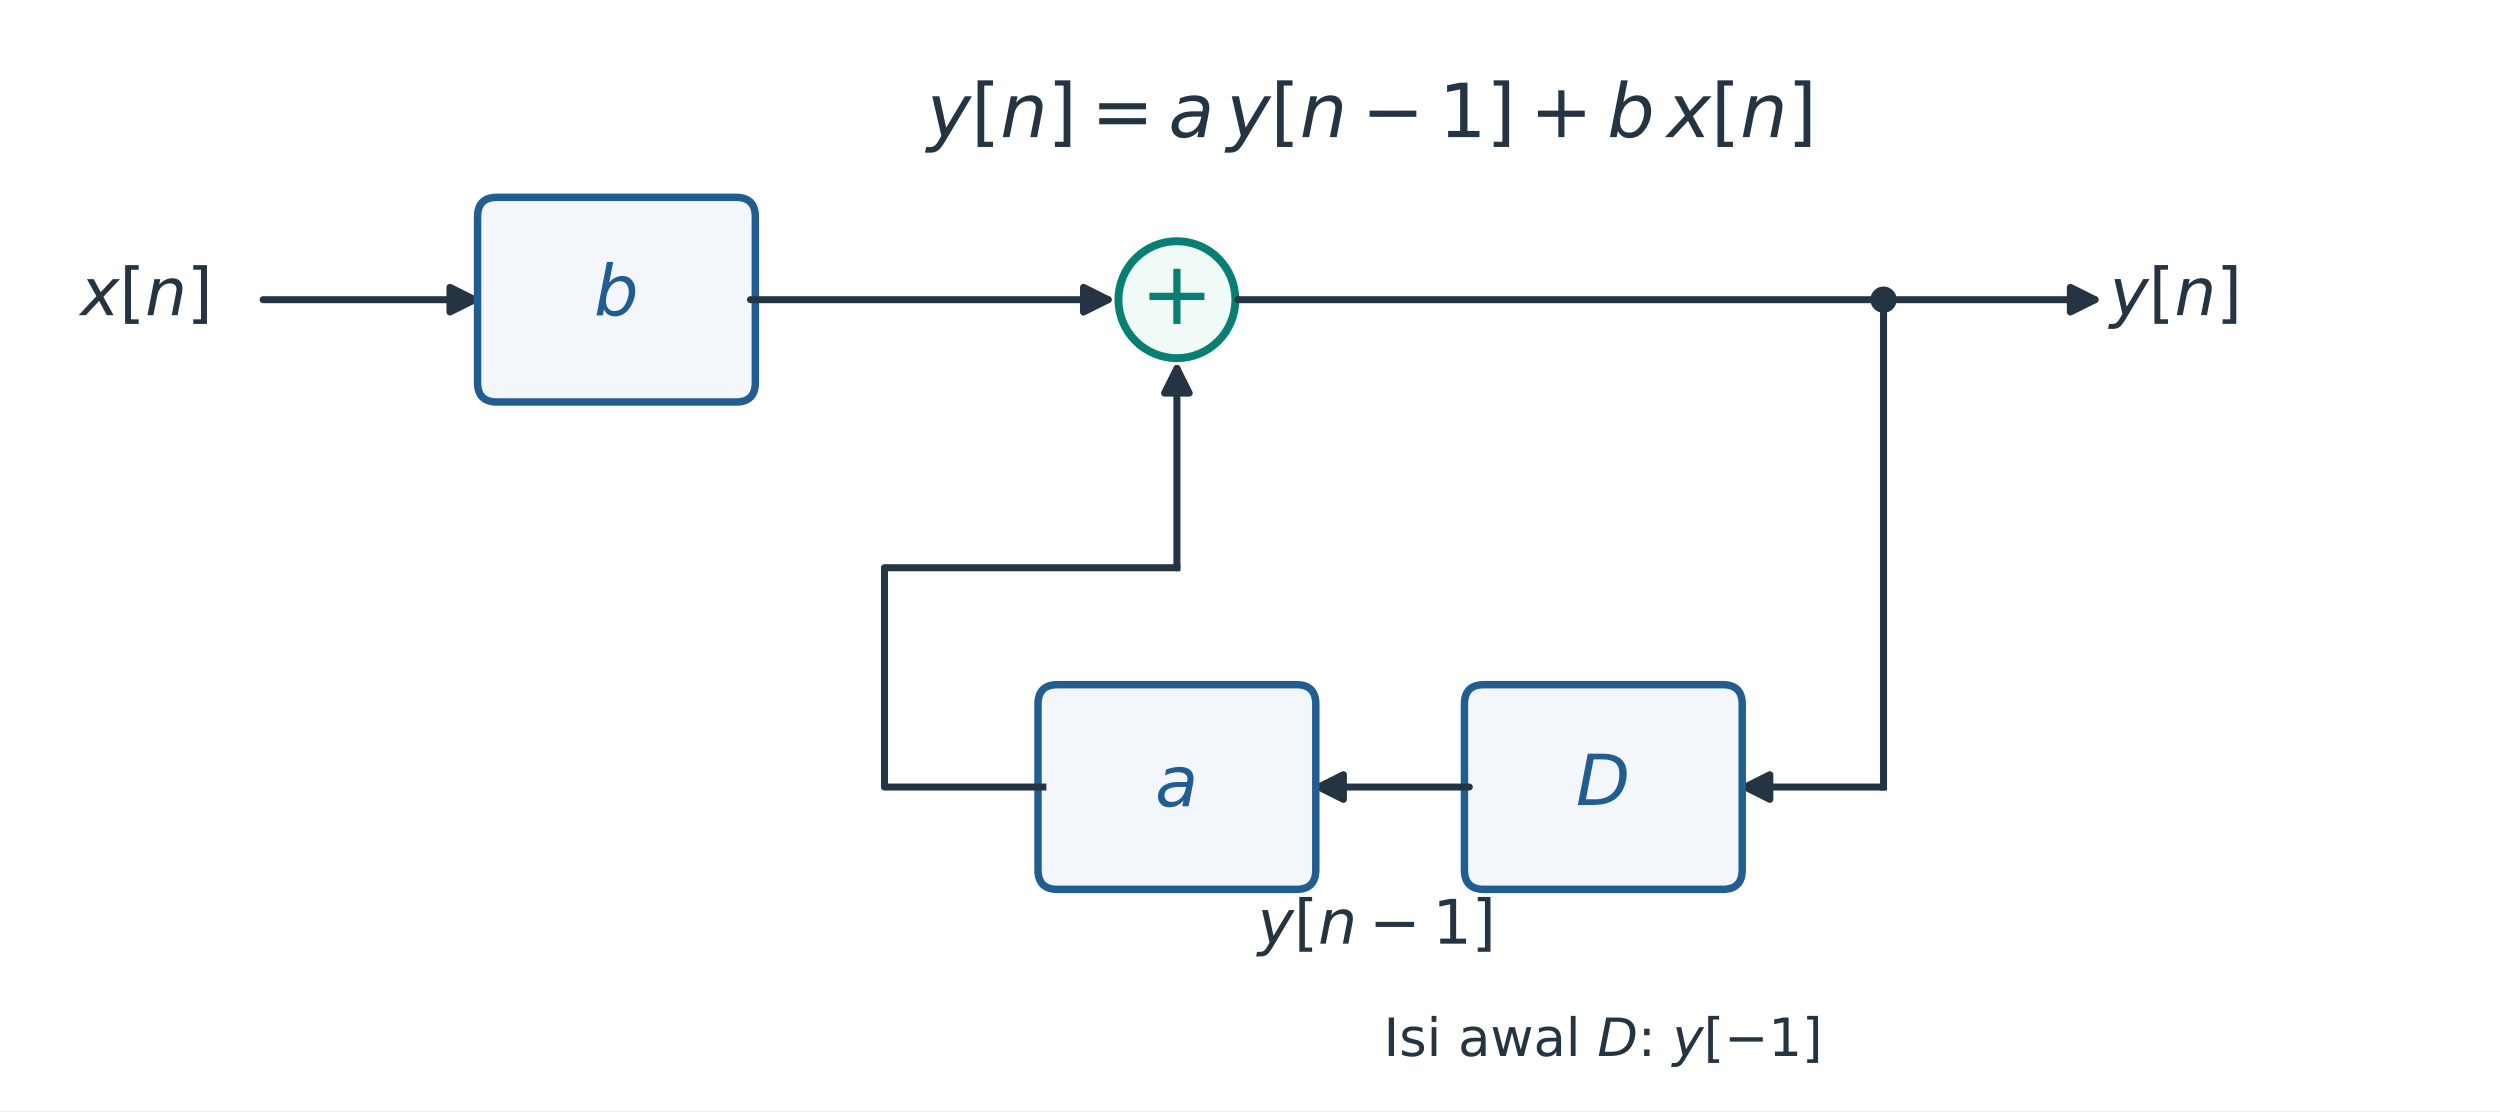
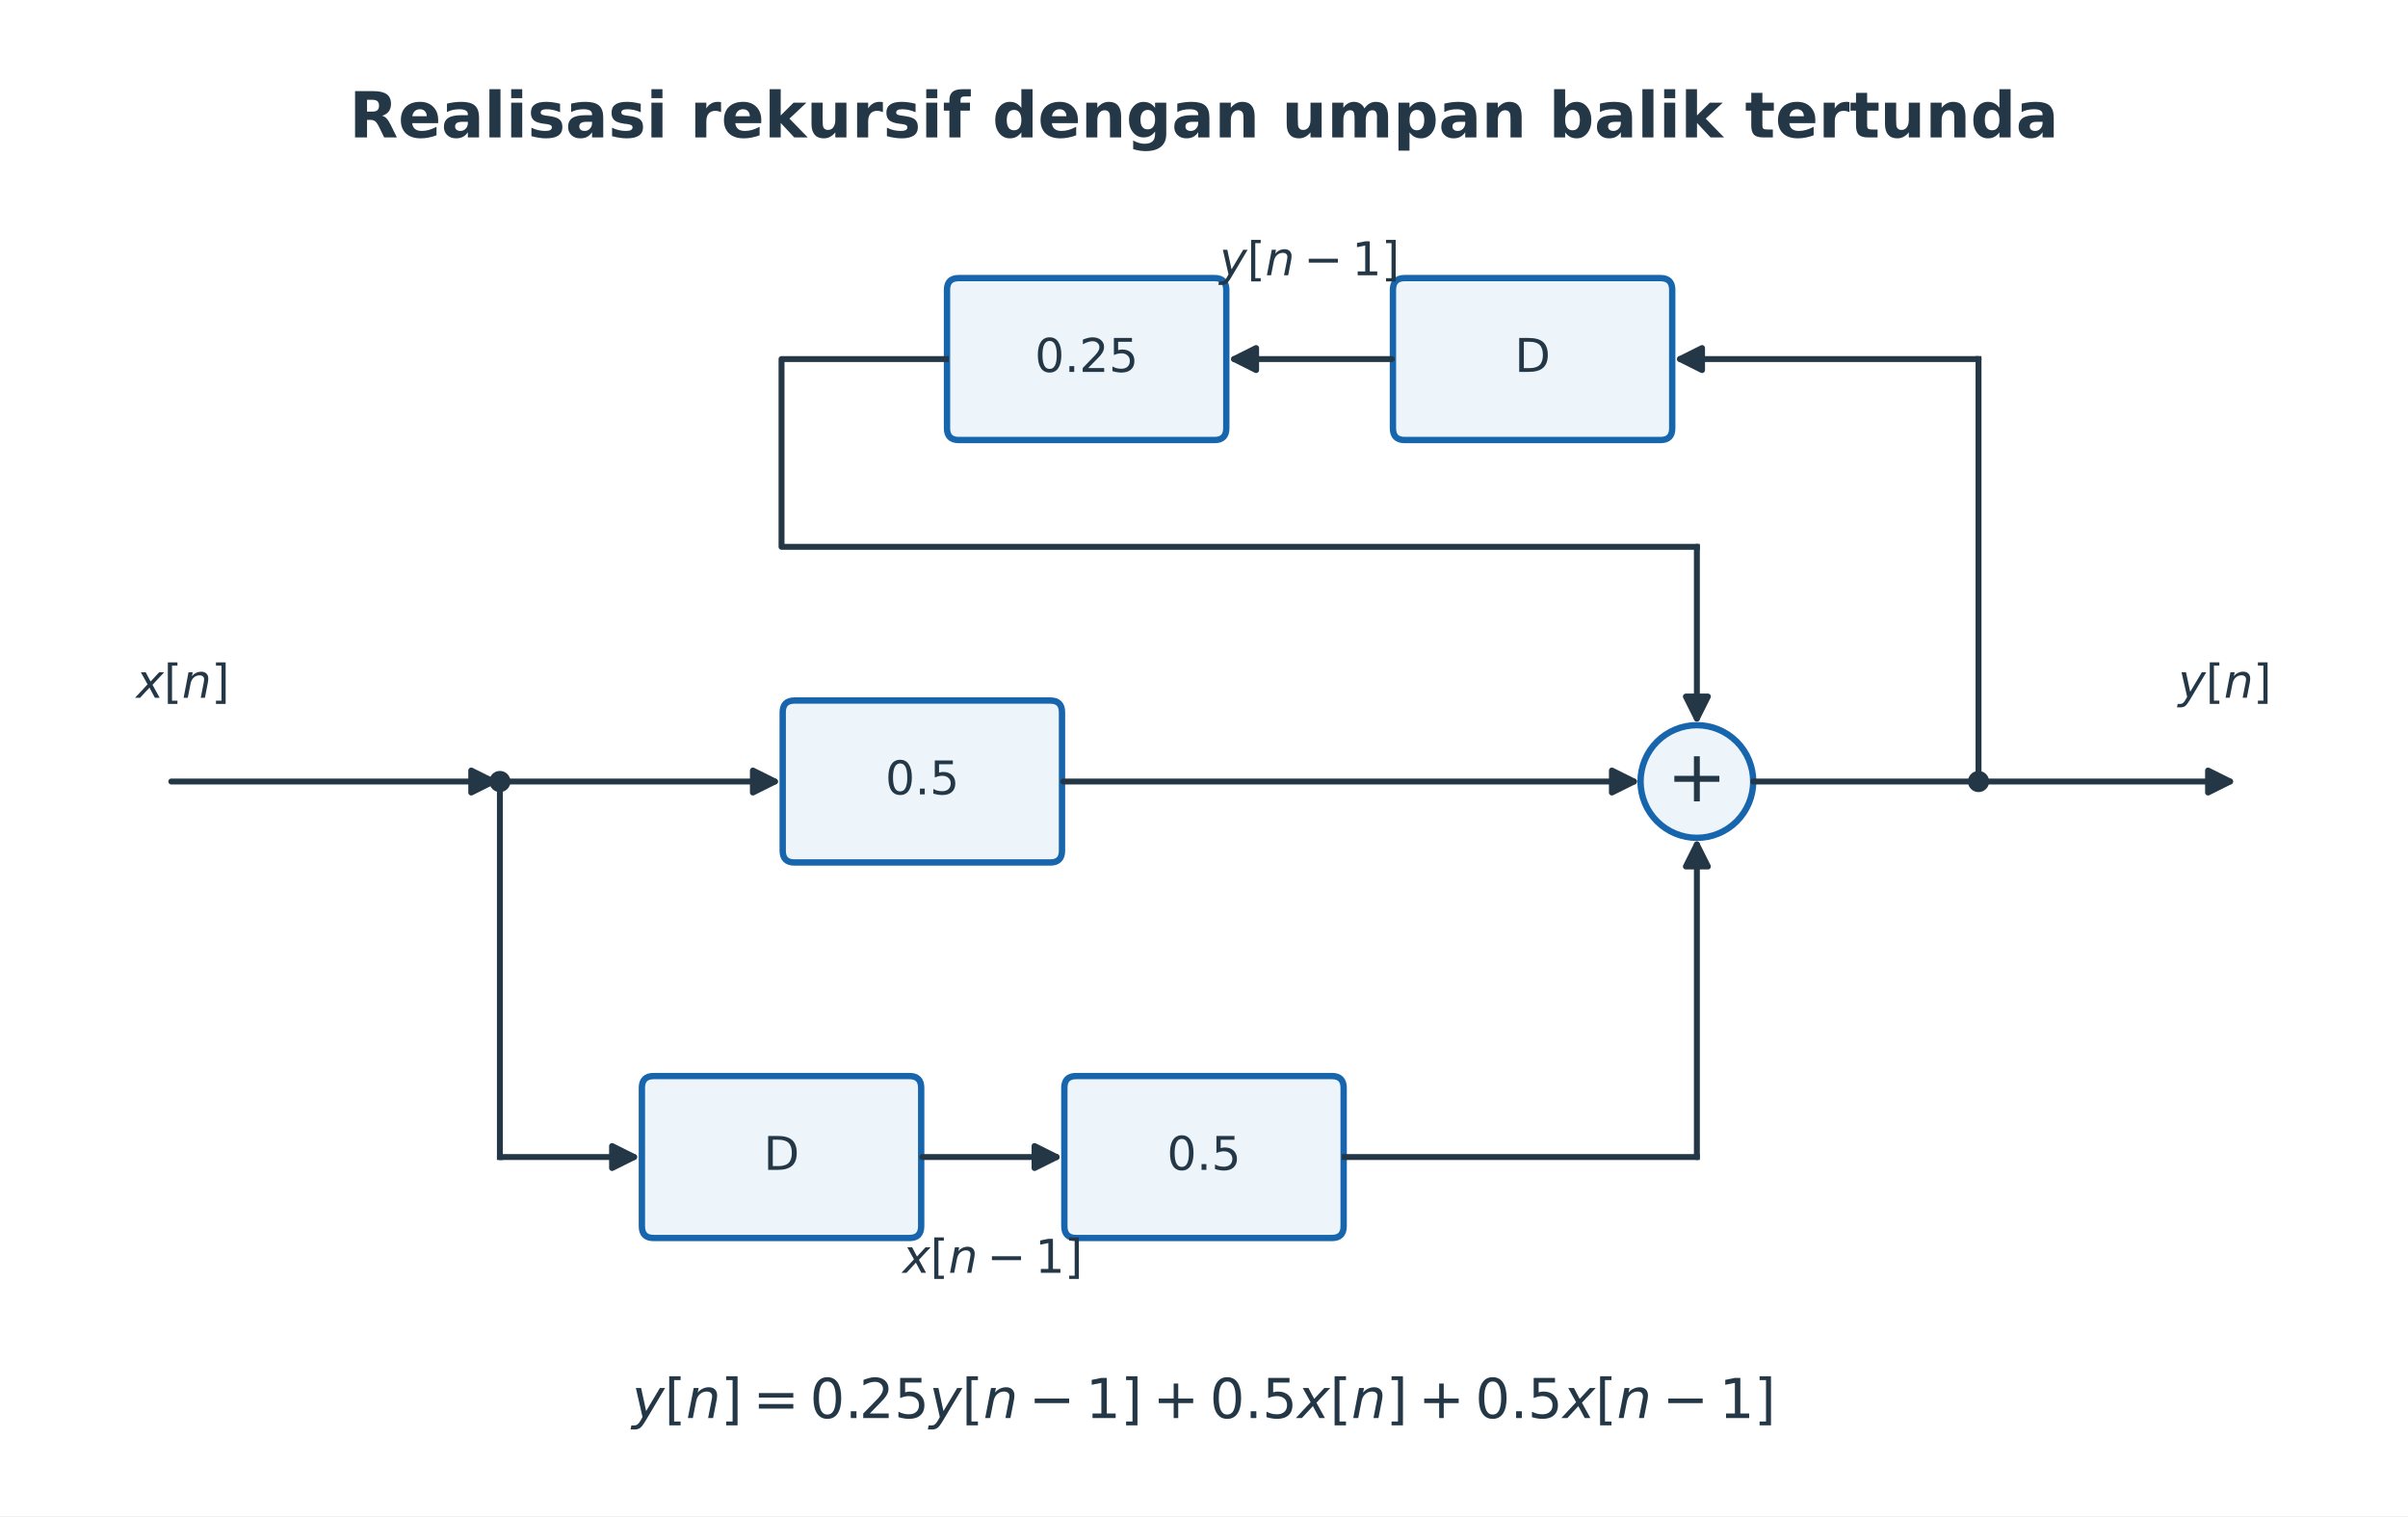
- <svg xmlns="http://www.w3.org/2000/svg" width="568.8pt" height="252.792pt" viewBox="0 0 568.8 252.792" version="1.1">
+ <svg xmlns="http://www.w3.org/2000/svg" xmlns:xlink="http://www.w3.org/1999/xlink" width="568.8pt" height="358.128pt" viewBox="0 0 568.8 358.128" version="1.1">
  <defs>
    <style type="text/css">*{stroke-linejoin: round; stroke-linecap: butt}</style>
  </defs>
  <g id="figure_1">
    <g id="patch_1">
-       <path d="M 0 252.792  L 568.8 252.792  L 568.8 0  L 0 0  z " style="fill: #ffffff" />
+       <path d="M 0 358.128  L 568.8 358.128  L 568.8 0  L 0 0  z " style="fill: #ffffff" />
    </g>
    <g id="axes_1">
      <g id="patch_2">
-         <path d="M 59.868 68.184  Q 84.816 68.184 107.975 68.184  " clip-path="url(#p68e15940c5)" style="fill: none; stroke: #253442; stroke-width: 1.6; stroke-linecap: round" />
-         <path d="M 102.375 65.384  L 107.975 68.184  L 102.375 70.984  z " clip-path="url(#p68e15940c5)" style="fill: #253442; stroke: #253442; stroke-width: 1.6; stroke-linecap: round" />
+         <path d="M 40.464 184.608  Q 79.272 184.608 116.515 184.608  " clip-path="url(#p87d0e36240)" style="fill: none; stroke: #243746; stroke-width: 1.4; stroke-linecap: round" />
+         <path d="M 111.315 182.008  L 116.515 184.608  L 111.315 187.208  z " clip-path="url(#p87d0e36240)" style="fill: #243746; stroke: #243746; stroke-width: 1.4; stroke-linecap: round" />
      </g>
      <g id="patch_3">
-         <path d="M 113.09 91.469  L 167.422 91.469  Q 171.857 91.469 171.857 87.034  L 171.857 49.334  Q 171.857 44.899 167.422 44.899  L 113.09 44.899  Q 108.655 44.899 108.655 49.334  L 108.655 87.034  Q 108.655 91.469 113.09 91.469  z " clip-path="url(#p68e15940c5)" style="fill: #f3f7fb; stroke: #225d91; stroke-width: 1.7; stroke-linejoin: miter" />
+         <path d="M 118.08 184.608  Q 151.344 184.608 183.043 184.608  " clip-path="url(#p87d0e36240)" style="fill: none; stroke: #243746; stroke-width: 1.4; stroke-linecap: round" />
+         <path d="M 177.843 182.008  L 183.043 184.608  L 177.843 187.208  z " clip-path="url(#p87d0e36240)" style="fill: #243746; stroke: #243746; stroke-width: 1.4; stroke-linecap: round" />
      </g>
      <g id="patch_4">
-         <path d="M 170.748 68.184  Q 212.328 68.184 252.119 68.184  " clip-path="url(#p68e15940c5)" style="fill: none; stroke: #253442; stroke-width: 1.6; stroke-linecap: round" />
-         <path d="M 246.519 65.384  L 252.119 68.184  L 246.519 70.984  z " clip-path="url(#p68e15940c5)" style="fill: #253442; stroke: #253442; stroke-width: 1.6; stroke-linecap: round" />
+         <path d="M 187.657 203.735  L 248.087 203.735  Q 250.859 203.735 250.859 200.963  L 250.859 168.253  Q 250.859 165.481 248.087 165.481  L 187.657 165.481  Q 184.885 165.481 184.885 168.253  L 184.885 200.963  Q 184.885 203.735 187.657 203.735  z " clip-path="url(#p87d0e36240)" style="fill: #edf5fb; stroke: #1765ad; stroke-width: 1.5; stroke-linejoin: miter" />
      </g>
      <g id="patch_5">
-         <path d="M 267.768 81.49  C 271.297 81.49 274.681 80.088 277.176 77.592  C 279.672 75.097 281.074 71.713 281.074 68.184  C 281.074 64.655 279.672 61.271 277.176 58.776  C 274.681 56.28 271.297 54.878 267.768 54.878  C 264.239 54.878 260.855 56.28 258.36 58.776  C 255.864 61.271 254.462 64.655 254.462 68.184  C 254.462 71.713 255.864 75.097 258.36 77.592  C 260.855 80.088 264.239 81.49 267.768 81.49  z " clip-path="url(#p68e15940c5)" style="fill: #f0faf7; stroke: #087f72; stroke-width: 1.8; stroke-linejoin: miter" />
+         <path d="M 400.824 197.914  C 404.353 197.914 407.737 196.512 410.232 194.016  C 412.728 191.521 414.13 188.137 414.13 184.608  C 414.13 181.079 412.728 177.695 410.232 175.2  C 407.737 172.704 404.353 171.302 400.824 171.302  C 397.295 171.302 393.911 172.704 391.416 175.2  C 388.92 177.695 387.518 181.079 387.518 184.608  C 387.518 188.137 388.92 191.521 391.416 194.016  C 393.911 196.512 397.295 197.914 400.824 197.914  z " clip-path="url(#p87d0e36240)" style="fill: #edf5fb; stroke: #1765ad; stroke-width: 1.5; stroke-linejoin: miter" />
      </g>
      <g id="patch_6">
-         <path d="M 281.628 68.184  Q 380.034 68.184 476.651 68.184  " clip-path="url(#p68e15940c5)" style="fill: none; stroke: #253442; stroke-width: 1.6; stroke-linecap: round" />
-         <path d="M 471.051 65.384  L 476.651 68.184  L 471.051 70.984  z " clip-path="url(#p68e15940c5)" style="fill: #253442; stroke: #253442; stroke-width: 1.6; stroke-linecap: round" />
+         <path d="M 251.136 184.608  Q 319.327 184.608 385.953 184.608  " clip-path="url(#p87d0e36240)" style="fill: none; stroke: #243746; stroke-width: 1.4; stroke-linecap: round" />
+         <path d="M 380.753 182.008  L 385.953 184.608  L 380.753 187.208  z " clip-path="url(#p87d0e36240)" style="fill: #243746; stroke: #243746; stroke-width: 1.4; stroke-linecap: round" />
      </g>
      <g id="patch_7">
-         <path d="M 428.544 70.679  C 429.206 70.679 429.84 70.416 430.308 69.948  C 430.776 69.48 431.039 68.846 431.039 68.184  C 431.039 67.522 430.776 66.888 430.308 66.42  C 429.84 65.952 429.206 65.689 428.544 65.689  C 427.882 65.689 427.248 65.952 426.78 66.42  C 426.312 66.888 426.049 67.522 426.049 68.184  C 426.049 68.846 426.312 69.48 426.78 69.948  C 427.248 70.416 427.882 70.679 428.544 70.679  z " clip-path="url(#p68e15940c5)" style="fill: #253442; stroke: #253442; stroke-linejoin: miter" />
+         <path d="M 118.08 273.312  Q 134.712 273.312 149.779 273.312  " clip-path="url(#p87d0e36240)" style="fill: none; stroke: #243746; stroke-width: 1.4; stroke-linecap: round" />
+         <path d="M 144.579 270.712  L 149.779 273.312  L 144.579 275.912  z " clip-path="url(#p87d0e36240)" style="fill: #243746; stroke: #243746; stroke-width: 1.4; stroke-linecap: round" />
      </g>
      <g id="patch_8">
-         <path d="M 428.544 179.064  Q 411.912 179.064 397.069 179.064  " clip-path="url(#p68e15940c5)" style="fill: none; stroke: #253442; stroke-width: 1.6; stroke-linecap: round" />
-         <path d="M 402.669 181.864  L 397.069 179.064  L 402.669 176.264  z " clip-path="url(#p68e15940c5)" style="fill: #253442; stroke: #253442; stroke-width: 1.6; stroke-linecap: round" />
+         <path d="M 154.393 292.439  L 214.823 292.439  Q 217.595 292.439 217.595 289.667  L 217.595 256.957  Q 217.595 254.185 214.823 254.185  L 154.393 254.185  Q 151.621 254.185 151.621 256.957  L 151.621 289.667  Q 151.621 292.439 154.393 292.439  z " clip-path="url(#p87d0e36240)" style="fill: #edf5fb; stroke: #1765ad; stroke-width: 1.5; stroke-linejoin: miter" />
      </g>
      <g id="patch_9">
-         <path d="M 337.622 202.349  L 391.954 202.349  Q 396.389 202.349 396.389 197.914  L 396.389 160.214  Q 396.389 155.779 391.954 155.779  L 337.622 155.779  Q 333.187 155.779 333.187 160.214  L 333.187 197.914  Q 333.187 202.349 337.622 202.349  z " clip-path="url(#p68e15940c5)" style="fill: #f3f7fb; stroke: #225d91; stroke-width: 1.7; stroke-linejoin: miter" />
+         <path d="M 217.872 273.312  Q 234.504 273.312 249.571 273.312  " clip-path="url(#p87d0e36240)" style="fill: none; stroke: #243746; stroke-width: 1.4; stroke-linecap: round" />
+         <path d="M 244.371 270.712  L 249.571 273.312  L 244.371 275.912  z " clip-path="url(#p87d0e36240)" style="fill: #243746; stroke: #243746; stroke-width: 1.4; stroke-linecap: round" />
      </g>
      <g id="patch_10">
-         <path d="M 334.296 179.064  Q 316.278 179.064 300.049 179.064  " clip-path="url(#p68e15940c5)" style="fill: none; stroke: #253442; stroke-width: 1.6; stroke-linecap: round" />
-         <path d="M 305.649 181.864  L 300.049 179.064  L 305.649 176.264  z " clip-path="url(#p68e15940c5)" style="fill: #253442; stroke: #253442; stroke-width: 1.6; stroke-linecap: round" />
+         <path d="M 254.185 292.439  L 314.615 292.439  Q 317.387 292.439 317.387 289.667  L 317.387 256.957  Q 317.387 254.185 314.615 254.185  L 254.185 254.185  Q 251.413 254.185 251.413 256.957  L 251.413 289.667  Q 251.413 292.439 254.185 292.439  z " clip-path="url(#p87d0e36240)" style="fill: #edf5fb; stroke: #1765ad; stroke-width: 1.5; stroke-linejoin: miter" />
      </g>
      <g id="patch_11">
-         <path d="M 240.602 202.349  L 294.934 202.349  Q 299.369 202.349 299.369 197.914  L 299.369 160.214  Q 299.369 155.779 294.934 155.779  L 240.602 155.779  Q 236.167 155.779 236.167 160.214  L 236.167 197.914  Q 236.167 202.349 240.602 202.349  z " clip-path="url(#p68e15940c5)" style="fill: #f3f7fb; stroke: #225d91; stroke-width: 1.7; stroke-linejoin: miter" />
+         <path d="M 400.824 273.312  Q 400.824 235.613 400.824 199.479  " clip-path="url(#p87d0e36240)" style="fill: none; stroke: #243746; stroke-width: 1.4; stroke-linecap: round" />
+         <path d="M 398.224 204.679  L 400.824 199.479  L 403.424 204.679  z " clip-path="url(#p87d0e36240)" style="fill: #243746; stroke: #243746; stroke-width: 1.4; stroke-linecap: round" />
      </g>
      <g id="patch_12">
-         <path d="M 267.768 129.168  Q 267.768 105.606 267.768 83.833  " clip-path="url(#p68e15940c5)" style="fill: none; stroke: #253442; stroke-width: 1.6; stroke-linecap: round" />
-         <path d="M 264.968 89.433  L 267.768 83.833  L 270.568 89.433  z " clip-path="url(#p68e15940c5)" style="fill: #253442; stroke: #253442; stroke-width: 1.6; stroke-linecap: round" />
+         <path d="M 414.13 184.608  Q 471.233 184.608 526.771 184.608  " clip-path="url(#p87d0e36240)" style="fill: none; stroke: #243746; stroke-width: 1.4; stroke-linecap: round" />
+         <path d="M 521.571 182.008  L 526.771 184.608  L 521.571 187.208  z " clip-path="url(#p87d0e36240)" style="fill: #243746; stroke: #243746; stroke-width: 1.4; stroke-linecap: round" />
+       </g>
+       <g id="patch_13">
+         <path d="M 467.352 84.816  Q 431.316 84.816 396.845 84.816  " clip-path="url(#p87d0e36240)" style="fill: none; stroke: #243746; stroke-width: 1.4; stroke-linecap: round" />
+         <path d="M 402.045 87.416  L 396.845 84.816  L 402.045 82.216  z " clip-path="url(#p87d0e36240)" style="fill: #243746; stroke: #243746; stroke-width: 1.4; stroke-linecap: round" />
+       </g>
+       <g id="patch_14">
+         <path d="M 331.801 103.943  L 392.231 103.943  Q 395.003 103.943 395.003 101.171  L 395.003 68.461  Q 395.003 65.689 392.231 65.689  L 331.801 65.689  Q 329.029 65.689 329.029 68.461  L 329.029 101.171  Q 329.029 103.943 331.801 103.943  z " clip-path="url(#p87d0e36240)" style="fill: #edf5fb; stroke: #1765ad; stroke-width: 1.5; stroke-linejoin: miter" />
+       </g>
+       <g id="patch_15">
+         <path d="M 328.752 84.816  Q 309.348 84.816 291.509 84.816  " clip-path="url(#p87d0e36240)" style="fill: none; stroke: #243746; stroke-width: 1.4; stroke-linecap: round" />
+         <path d="M 296.709 87.416  L 291.509 84.816  L 296.709 82.216  z " clip-path="url(#p87d0e36240)" style="fill: #243746; stroke: #243746; stroke-width: 1.4; stroke-linecap: round" />
+       </g>
+       <g id="patch_16">
+         <path d="M 226.465 103.943  L 286.895 103.943  Q 289.667 103.943 289.667 101.171  L 289.667 68.461  Q 289.667 65.689 286.895 65.689  L 226.465 65.689  Q 223.693 65.689 223.693 68.461  L 223.693 101.171  Q 223.693 103.943 226.465 103.943  z " clip-path="url(#p87d0e36240)" style="fill: #edf5fb; stroke: #1765ad; stroke-width: 1.5; stroke-linejoin: miter" />
+       </g>
+       <g id="patch_17">
+         <path d="M 400.824 129.168  Q 400.824 150.235 400.824 169.737  " clip-path="url(#p87d0e36240)" style="fill: none; stroke: #243746; stroke-width: 1.4; stroke-linecap: round" />
+         <path d="M 403.424 164.537  L 400.824 169.737  L 398.224 164.537  z " clip-path="url(#p87d0e36240)" style="fill: #243746; stroke: #243746; stroke-width: 1.4; stroke-linecap: round" />
      </g>
      <g id="line2d_1">
-         <path d="M 428.544 68.184  L 428.544 179.064  " clip-path="url(#p68e15940c5)" style="fill: none; stroke: #253442; stroke-width: 1.6; stroke-linecap: square" />
+         <defs>
+           <path id="mf8e6e33017" d="M 0 2  C 0.53 2 1.039 1.789 1.414 1.414  C 1.789 1.039 2 0.53 2 0  C 2 -0.53 1.789 -1.039 1.414 -1.414  C 1.039 -1.789 0.53 -2 0 -2  C -0.53 -2 -1.039 -1.789 -1.414 -1.414  C -1.789 -1.039 -2 -0.53 -2 0  C -2 0.53 -1.789 1.039 -1.414 1.414  C -1.039 1.789 -0.53 2 0 2  z " style="stroke: #243746" />
+         </defs>
+         <g clip-path="url(#p87d0e36240)">
+           <use xlink:href="#mf8e6e33017" x="118.08" y="184.608" style="fill: #243746; stroke: #243746" />
+         </g>
      </g>
      <g id="line2d_2">
-         <path d="M 237.276 179.064  L 201.24 179.064  L 201.24 129.168  L 267.768 129.168  " clip-path="url(#p68e15940c5)" style="fill: none; stroke: #253442; stroke-width: 1.6; stroke-linecap: square" />
+         <path d="M 118.08 184.608  L 118.08 273.312  " clip-path="url(#p87d0e36240)" style="fill: none; stroke: #243746; stroke-width: 1.4; stroke-linecap: square" />
+       </g>
+       <g id="line2d_3">
+         <path d="M 317.664 273.312  L 400.824 273.312  " clip-path="url(#p87d0e36240)" style="fill: none; stroke: #243746; stroke-width: 1.4; stroke-linecap: square" />
+       </g>
+       <g id="line2d_4">
+         <g clip-path="url(#p87d0e36240)">
+           <use xlink:href="#mf8e6e33017" x="467.352" y="184.608" style="fill: #243746; stroke: #243746" />
+         </g>
+       </g>
+       <g id="line2d_5">
+         <path d="M 467.352 184.608  L 467.352 84.816  " clip-path="url(#p87d0e36240)" style="fill: none; stroke: #243746; stroke-width: 1.4; stroke-linecap: square" />
+       </g>
+       <g id="line2d_6">
+         <path d="M 223.416 84.816  L 184.608 84.816  L 184.608 129.168  L 400.824 129.168  " clip-path="url(#p87d0e36240)" style="fill: none; stroke: #243746; stroke-width: 1.4; stroke-linecap: square" />
      </g>
      <g id="text_1">
-         <g style="fill: #253442" transform="translate(18.288 72.32306)">
-           <text>
-             <tspan x="0" y="-0.609" style="font-style: oblique; font-size: 15px; font-family: 'DejaVu Sans'; fill: #253442">x</tspan>
-             <tspan x="14.729" y="-0.609" style="font-style: oblique; font-size: 15px; font-family: 'DejaVu Sans'; fill: #253442">n</tspan>
-             <tspan x="8.877" y="-0.609" style="font-size: 15px; font-family: 'DejaVu Sans'; fill: #253442">[</tspan>
-             <tspan x="24.236" y="-0.609" style="font-size: 15px; font-family: 'DejaVu Sans'; fill: #253442">]</tspan>
-           </text>
-         </g>
+         <text style="font-weight: 700; font-size: 15px; font-family: 'DejaVu Sans'; text-anchor: middle; fill: #243746" x="284.4" y="32.458" transform="rotate(-0 284.4 32.45766)">Realisasi rekursif dengan umpan balik tertunda</text>
      </g>
      <g id="text_2">
-         <g style="fill: #225d91" transform="translate(135.136 72.599)">
-           <text>
-             <tspan x="0" y="-0.844" style="font-style: oblique; font-size: 16px; font-family: 'DejaVu Sans'; fill: #225d91">b</tspan>
+         <g style="fill: #243746" transform="translate(32.181 165.4673)">
+           <text>
+             <tspan x="0" y="-0.641" style="font-style: oblique; font-size: 11px; font-family: 'DejaVu Sans'; fill: #243746">x</tspan>
+             <tspan x="10.801" y="-0.641" style="font-style: oblique; font-size: 11px; font-family: 'DejaVu Sans'; fill: #243746">n</tspan>
+             <tspan x="6.51" y="-0.641" style="font-size: 11px; font-family: 'DejaVu Sans'; fill: #243746">[</tspan>
+             <tspan x="17.773" y="-0.641" style="font-size: 11px; font-family: 'DejaVu Sans'; fill: #243746">]</tspan>
          </text>
        </g>
      </g>
      <g id="text_3">
-         <text style="font-size: 20px; font-family: 'DejaVu Sans'; text-anchor: middle; fill: #087f72" x="267.768" y="73.703" transform="rotate(-0 267.768 73.70275)">+</text>
+         <text style="font-size: 11px; font-family: 'DejaVu Sans'; text-anchor: middle; fill: #243746" x="217.872" y="187.643" transform="rotate(-0 217.872 187.6433)">0.5</text>
      </g>
      <g id="text_4">
-         <g style="fill: #253442" transform="translate(479.997 72.309)">
-           <text>
-             <tspan x="0" y="-0.609" style="font-style: oblique; font-size: 15px; font-family: 'DejaVu Sans'; fill: #253442">y</tspan>
-             <tspan x="14.729" y="-0.609" style="font-style: oblique; font-size: 15px; font-family: 'DejaVu Sans'; fill: #253442">n</tspan>
-             <tspan x="8.877" y="-0.609" style="font-size: 15px; font-family: 'DejaVu Sans'; fill: #253442">[</tspan>
-             <tspan x="24.236" y="-0.609" style="font-size: 15px; font-family: 'DejaVu Sans'; fill: #253442">]</tspan>
-           </text>
-         </g>
+         <text style="font-size: 17px; font-family: 'DejaVu Sans'; text-anchor: middle; fill: #243746" x="400.824" y="189.299" transform="rotate(-0 400.824 189.2989)">+</text>
      </g>
      <g id="text_5">
-         <g style="fill: #225d91" transform="translate(358.548 183.479)">
-           <text>
-             <tspan x="0" y="-0.328" style="font-style: oblique; font-size: 16px; font-family: 'DejaVu Sans'; fill: #225d91">D</tspan>
-           </text>
-         </g>
+         <text style="font-size: 11px; font-family: 'DejaVu Sans'; text-anchor: middle; fill: #243746" x="184.608" y="276.347" transform="rotate(-0 184.608 276.3473)">D</text>
      </g>
      <g id="text_6">
-         <g style="fill: #225d91" transform="translate(262.808 183.479)">
-           <text>
-             <tspan x="0" y="-0.031" style="font-style: oblique; font-size: 16px; font-family: 'DejaVu Sans'; fill: #225d91">a</tspan>
+         <g style="fill: #243746" transform="translate(213.219 301.2953)">
+           <text>
+             <tspan x="0" y="-0.641" style="font-style: oblique; font-size: 11px; font-family: 'DejaVu Sans'; fill: #243746">x</tspan>
+             <tspan x="10.801" y="-0.641" style="font-style: oblique; font-size: 11px; font-family: 'DejaVu Sans'; fill: #243746">n</tspan>
+             <tspan x="6.51" y="-0.641" style="font-size: 11px; font-family: 'DejaVu Sans'; fill: #243746">[</tspan>
+             <tspan x="19.916" y="-0.641" style="font-size: 11px; font-family: 'DejaVu Sans'; fill: #243746">−</tspan>
+             <tspan x="31.276" y="-0.641" style="font-size: 11px; font-family: 'DejaVu Sans'; fill: #243746">1</tspan>
+             <tspan x="38.274" y="-0.641" style="font-size: 11px; font-family: 'DejaVu Sans'; fill: #243746">]</tspan>
          </text>
        </g>
      </g>
      <g id="text_7">
-         <g style="fill: #253442" transform="translate(286.1388 215.0692)">
-           <text>
-             <tspan x="0" y="-0.359" style="font-style: oblique; font-size: 14px; font-family: 'DejaVu Sans'; fill: #253442">y</tspan>
-             <tspan x="13.747" y="-0.359" style="font-style: oblique; font-size: 14px; font-family: 'DejaVu Sans'; fill: #253442">n</tspan>
-             <tspan x="8.285" y="-0.359" style="font-size: 14px; font-family: 'DejaVu Sans'; fill: #253442">[</tspan>
-             <tspan x="25.348" y="-0.359" style="font-size: 14px; font-family: 'DejaVu Sans'; fill: #253442">−</tspan>
-             <tspan x="39.806" y="-0.359" style="font-size: 14px; font-family: 'DejaVu Sans'; fill: #253442">1</tspan>
-             <tspan x="48.713" y="-0.359" style="font-size: 14px; font-family: 'DejaVu Sans'; fill: #253442">]</tspan>
-           </text>
-         </g>
+         <text style="font-size: 11px; font-family: 'DejaVu Sans'; text-anchor: middle; fill: #243746" x="284.4" y="276.347" transform="rotate(-0 284.4 276.3473)">0.5</text>
      </g>
      <g id="text_8">
-         <g style="fill: #253442" transform="translate(314.808 241.1304)">
-           <text>
-             <tspan x="0" y="-0.875" style="font-size: 12px; font-family: 'DejaVu Sans'; fill: #253442">I</tspan>
-             <tspan x="3.539" y="-0.875" style="font-size: 12px; font-family: 'DejaVu Sans'; fill: #253442">s</tspan>
-             <tspan x="9.791" y="-0.875" style="font-size: 12px; font-family: 'DejaVu Sans'; fill: #253442">i</tspan>
-             <tspan x="13.125" y="-0.875" style="font-size: 12px; font-family: 'DejaVu Sans'; fill: #253442"> </tspan>
-             <tspan x="16.939" y="-0.875" style="font-size: 12px; font-family: 'DejaVu Sans'; fill: #253442">a</tspan>
-             <tspan x="24.293" y="-0.875" style="font-size: 12px; font-family: 'DejaVu Sans'; fill: #253442">w</tspan>
-             <tspan x="34.107" y="-0.875" style="font-size: 12px; font-family: 'DejaVu Sans'; fill: #253442">a</tspan>
-             <tspan x="41.461" y="-0.875" style="font-size: 12px; font-family: 'DejaVu Sans'; fill: #253442">l</tspan>
-             <tspan x="44.795" y="-0.875" style="font-size: 12px; font-family: 'DejaVu Sans'; fill: #253442"> </tspan>
-             <tspan x="57.85" y="-0.875" style="font-size: 12px; font-family: 'DejaVu Sans'; fill: #253442">:</tspan>
-             <tspan x="61.893" y="-0.875" style="font-size: 12px; font-family: 'DejaVu Sans'; fill: #253442"> </tspan>
-             <tspan x="72.809" y="-0.875" style="font-size: 12px; font-family: 'DejaVu Sans'; fill: #253442">[</tspan>
-             <tspan x="77.49" y="-0.875" style="font-size: 12px; font-family: 'DejaVu Sans'; fill: #253442">−</tspan>
-             <tspan x="87.545" y="-0.875" style="font-size: 12px; font-family: 'DejaVu Sans'; fill: #253442">1</tspan>
-             <tspan x="95.18" y="-0.875" style="font-size: 12px; font-family: 'DejaVu Sans'; fill: #253442">]</tspan>
-             <tspan x="48.609" y="-0.875" style="font-style: oblique; font-size: 12px; font-family: 'DejaVu Sans'; fill: #253442">D</tspan>
-             <tspan x="65.707" y="-0.875" style="font-style: oblique; font-size: 12px; font-family: 'DejaVu Sans'; fill: #253442">y</tspan>
+         <g style="fill: #243746" transform="translate(514.509 165.457)">
+           <text>
+             <tspan x="0" y="-0.641" style="font-style: oblique; font-size: 11px; font-family: 'DejaVu Sans'; fill: #243746">y</tspan>
+             <tspan x="10.801" y="-0.641" style="font-style: oblique; font-size: 11px; font-family: 'DejaVu Sans'; fill: #243746">n</tspan>
+             <tspan x="6.51" y="-0.641" style="font-size: 11px; font-family: 'DejaVu Sans'; fill: #243746">[</tspan>
+             <tspan x="17.773" y="-0.641" style="font-size: 11px; font-family: 'DejaVu Sans'; fill: #243746">]</tspan>
          </text>
        </g>
      </g>
      <g id="text_9">
-         <g style="fill: #253442" transform="translate(210.885 31.279)">
-           <text>
-             <tspan x="0" y="-0.078" style="font-style: oblique; font-size: 17px; font-family: 'DejaVu Sans'; fill: #253442">y</tspan>
-             <tspan x="16.693" y="-0.078" style="font-style: oblique; font-size: 17px; font-family: 'DejaVu Sans'; fill: #253442">n</tspan>
-             <tspan x="54.968" y="-0.078" style="font-style: oblique; font-size: 17px; font-family: 'DejaVu Sans'; fill: #253442">a</tspan>
-             <tspan x="68.145" y="-0.078" style="font-style: oblique; font-size: 17px; font-family: 'DejaVu Sans'; fill: #253442">y</tspan>
-             <tspan x="84.838" y="-0.078" style="font-style: oblique; font-size: 17px; font-family: 'DejaVu Sans'; fill: #253442">n</tspan>
-             <tspan x="154.797" y="-0.078" style="font-style: oblique; font-size: 17px; font-family: 'DejaVu Sans'; fill: #253442">b</tspan>
-             <tspan x="168.348" y="-0.078" style="font-style: oblique; font-size: 17px; font-family: 'DejaVu Sans'; fill: #253442">x</tspan>
-             <tspan x="185.041" y="-0.078" style="font-style: oblique; font-size: 17px; font-family: 'DejaVu Sans'; fill: #253442">n</tspan>
-             <tspan x="10.061" y="-0.078" style="font-size: 17px; font-family: 'DejaVu Sans'; fill: #253442">[</tspan>
-             <tspan x="27.467" y="-0.078" style="font-size: 17px; font-family: 'DejaVu Sans'; fill: #253442">]</tspan>
-             <tspan x="37.412" y="-0.078" style="font-size: 17px; font-family: 'DejaVu Sans'; fill: #253442">=</tspan>
-             <tspan x="78.206" y="-0.078" style="font-size: 17px; font-family: 'DejaVu Sans'; fill: #253442">[</tspan>
-             <tspan x="98.925" y="-0.078" style="font-size: 17px; font-family: 'DejaVu Sans'; fill: #253442">−</tspan>
-             <tspan x="116.481" y="-0.078" style="font-size: 17px; font-family: 'DejaVu Sans'; fill: #253442">1</tspan>
-             <tspan x="127.297" y="-0.078" style="font-size: 17px; font-family: 'DejaVu Sans'; fill: #253442">]</tspan>
-             <tspan x="137.241" y="-0.078" style="font-size: 17px; font-family: 'DejaVu Sans'; fill: #253442">+</tspan>
-             <tspan x="178.409" y="-0.078" style="font-size: 17px; font-family: 'DejaVu Sans'; fill: #253442">[</tspan>
-             <tspan x="195.816" y="-0.078" style="font-size: 17px; font-family: 'DejaVu Sans'; fill: #253442">]</tspan>
+         <text style="font-size: 11px; font-family: 'DejaVu Sans'; text-anchor: middle; fill: #243746" x="362.016" y="87.851" transform="rotate(-0 362.016 87.85131)">D</text>
+       </g>
+       <g id="text_10">
+         <g style="fill: #243746" transform="translate(288.063 65.665)">
+           <text>
+             <tspan x="0" y="-0.641" style="font-style: oblique; font-size: 11px; font-family: 'DejaVu Sans'; fill: #243746">y</tspan>
+             <tspan x="10.801" y="-0.641" style="font-style: oblique; font-size: 11px; font-family: 'DejaVu Sans'; fill: #243746">n</tspan>
+             <tspan x="6.51" y="-0.641" style="font-size: 11px; font-family: 'DejaVu Sans'; fill: #243746">[</tspan>
+             <tspan x="19.916" y="-0.641" style="font-size: 11px; font-family: 'DejaVu Sans'; fill: #243746">−</tspan>
+             <tspan x="31.276" y="-0.641" style="font-size: 11px; font-family: 'DejaVu Sans'; fill: #243746">1</tspan>
+             <tspan x="38.274" y="-0.641" style="font-size: 11px; font-family: 'DejaVu Sans'; fill: #243746">]</tspan>
+           </text>
+         </g>
+       </g>
+       <g id="text_11">
+         <text style="font-size: 11px; font-family: 'DejaVu Sans'; text-anchor: middle; fill: #243746" x="256.68" y="87.851" transform="rotate(-0 256.68 87.85131)">0.25</text>
+       </g>
+       <g id="text_12">
+         <g style="fill: #243746" transform="translate(149.265 335.099)">
+           <text>
+             <tspan x="0" y="-0.125" style="font-style: oblique; font-size: 13px; font-family: 'DejaVu Sans'; fill: #243746">y</tspan>
+             <tspan x="12.765" y="-0.125" style="font-style: oblique; font-size: 13px; font-family: 'DejaVu Sans'; fill: #243746">n</tspan>
+             <tspan x="70.229" y="-0.125" style="font-style: oblique; font-size: 13px; font-family: 'DejaVu Sans'; fill: #243746">y</tspan>
+             <tspan x="82.995" y="-0.125" style="font-style: oblique; font-size: 13px; font-family: 'DejaVu Sans'; fill: #243746">n</tspan>
+             <tspan x="157.167" y="-0.125" style="font-style: oblique; font-size: 13px; font-family: 'DejaVu Sans'; fill: #243746">x</tspan>
+             <tspan x="169.932" y="-0.125" style="font-style: oblique; font-size: 13px; font-family: 'DejaVu Sans'; fill: #243746">n</tspan>
+             <tspan x="219.875" y="-0.125" style="font-style: oblique; font-size: 13px; font-family: 'DejaVu Sans'; fill: #243746">x</tspan>
+             <tspan x="232.641" y="-0.125" style="font-style: oblique; font-size: 13px; font-family: 'DejaVu Sans'; fill: #243746">n</tspan>
+             <tspan x="7.693" y="-0.125" style="font-size: 13px; font-family: 'DejaVu Sans'; fill: #243746">[</tspan>
+             <tspan x="21.004" y="-0.125" style="font-size: 13px; font-family: 'DejaVu Sans'; fill: #243746">]</tspan>
+             <tspan x="28.609" y="-0.125" style="font-size: 13px; font-family: 'DejaVu Sans'; fill: #243746">=</tspan>
+             <tspan x="42.034" y="-0.125" style="font-size: 13px; font-family: 'DejaVu Sans'; fill: #243746">0</tspan>
+             <tspan x="50.305" y="-0.125" style="font-size: 13px; font-family: 'DejaVu Sans'; fill: #243746">.</tspan>
+             <tspan x="53.688" y="-0.125" style="font-size: 13px; font-family: 'DejaVu Sans'; fill: #243746">2</tspan>
+             <tspan x="61.958" y="-0.125" style="font-size: 13px; font-family: 'DejaVu Sans'; fill: #243746">5</tspan>
+             <tspan x="77.923" y="-0.125" style="font-size: 13px; font-family: 'DejaVu Sans'; fill: #243746">[</tspan>
+             <tspan x="93.767" y="-0.125" style="font-size: 13px; font-family: 'DejaVu Sans'; fill: #243746">−</tspan>
+             <tspan x="107.192" y="-0.125" style="font-size: 13px; font-family: 'DejaVu Sans'; fill: #243746">1</tspan>
+             <tspan x="115.463" y="-0.125" style="font-size: 13px; font-family: 'DejaVu Sans'; fill: #243746">]</tspan>
+             <tspan x="123.067" y="-0.125" style="font-size: 13px; font-family: 'DejaVu Sans'; fill: #243746">+</tspan>
+             <tspan x="136.493" y="-0.125" style="font-size: 13px; font-family: 'DejaVu Sans'; fill: #243746">0</tspan>
+             <tspan x="144.764" y="-0.125" style="font-size: 13px; font-family: 'DejaVu Sans'; fill: #243746">.</tspan>
+             <tspan x="148.896" y="-0.125" style="font-size: 13px; font-family: 'DejaVu Sans'; fill: #243746">5</tspan>
+             <tspan x="164.86" y="-0.125" style="font-size: 13px; font-family: 'DejaVu Sans'; fill: #243746">[</tspan>
+             <tspan x="178.171" y="-0.125" style="font-size: 13px; font-family: 'DejaVu Sans'; fill: #243746">]</tspan>
+             <tspan x="185.776" y="-0.125" style="font-size: 13px; font-family: 'DejaVu Sans'; fill: #243746">+</tspan>
+             <tspan x="199.201" y="-0.125" style="font-size: 13px; font-family: 'DejaVu Sans'; fill: #243746">0</tspan>
+             <tspan x="207.472" y="-0.125" style="font-size: 13px; font-family: 'DejaVu Sans'; fill: #243746">.</tspan>
+             <tspan x="211.604" y="-0.125" style="font-size: 13px; font-family: 'DejaVu Sans'; fill: #243746">5</tspan>
+             <tspan x="227.569" y="-0.125" style="font-size: 13px; font-family: 'DejaVu Sans'; fill: #243746">[</tspan>
+             <tspan x="243.413" y="-0.125" style="font-size: 13px; font-family: 'DejaVu Sans'; fill: #243746">−</tspan>
+             <tspan x="256.838" y="-0.125" style="font-size: 13px; font-family: 'DejaVu Sans'; fill: #243746">1</tspan>
+             <tspan x="265.109" y="-0.125" style="font-size: 13px; font-family: 'DejaVu Sans'; fill: #243746">]</tspan>
          </text>
        </g>
      </g>
    </g>
  </g>
  <defs>
-     <clipPath id="p68e15940c5">
-       <rect x="7.2" y="7.2" width="554.4" height="238.392" />
+     <clipPath id="p87d0e36240">
+       <rect x="7.2" y="7.2" width="554.4" height="343.728" />
    </clipPath>
  </defs>
</svg>
